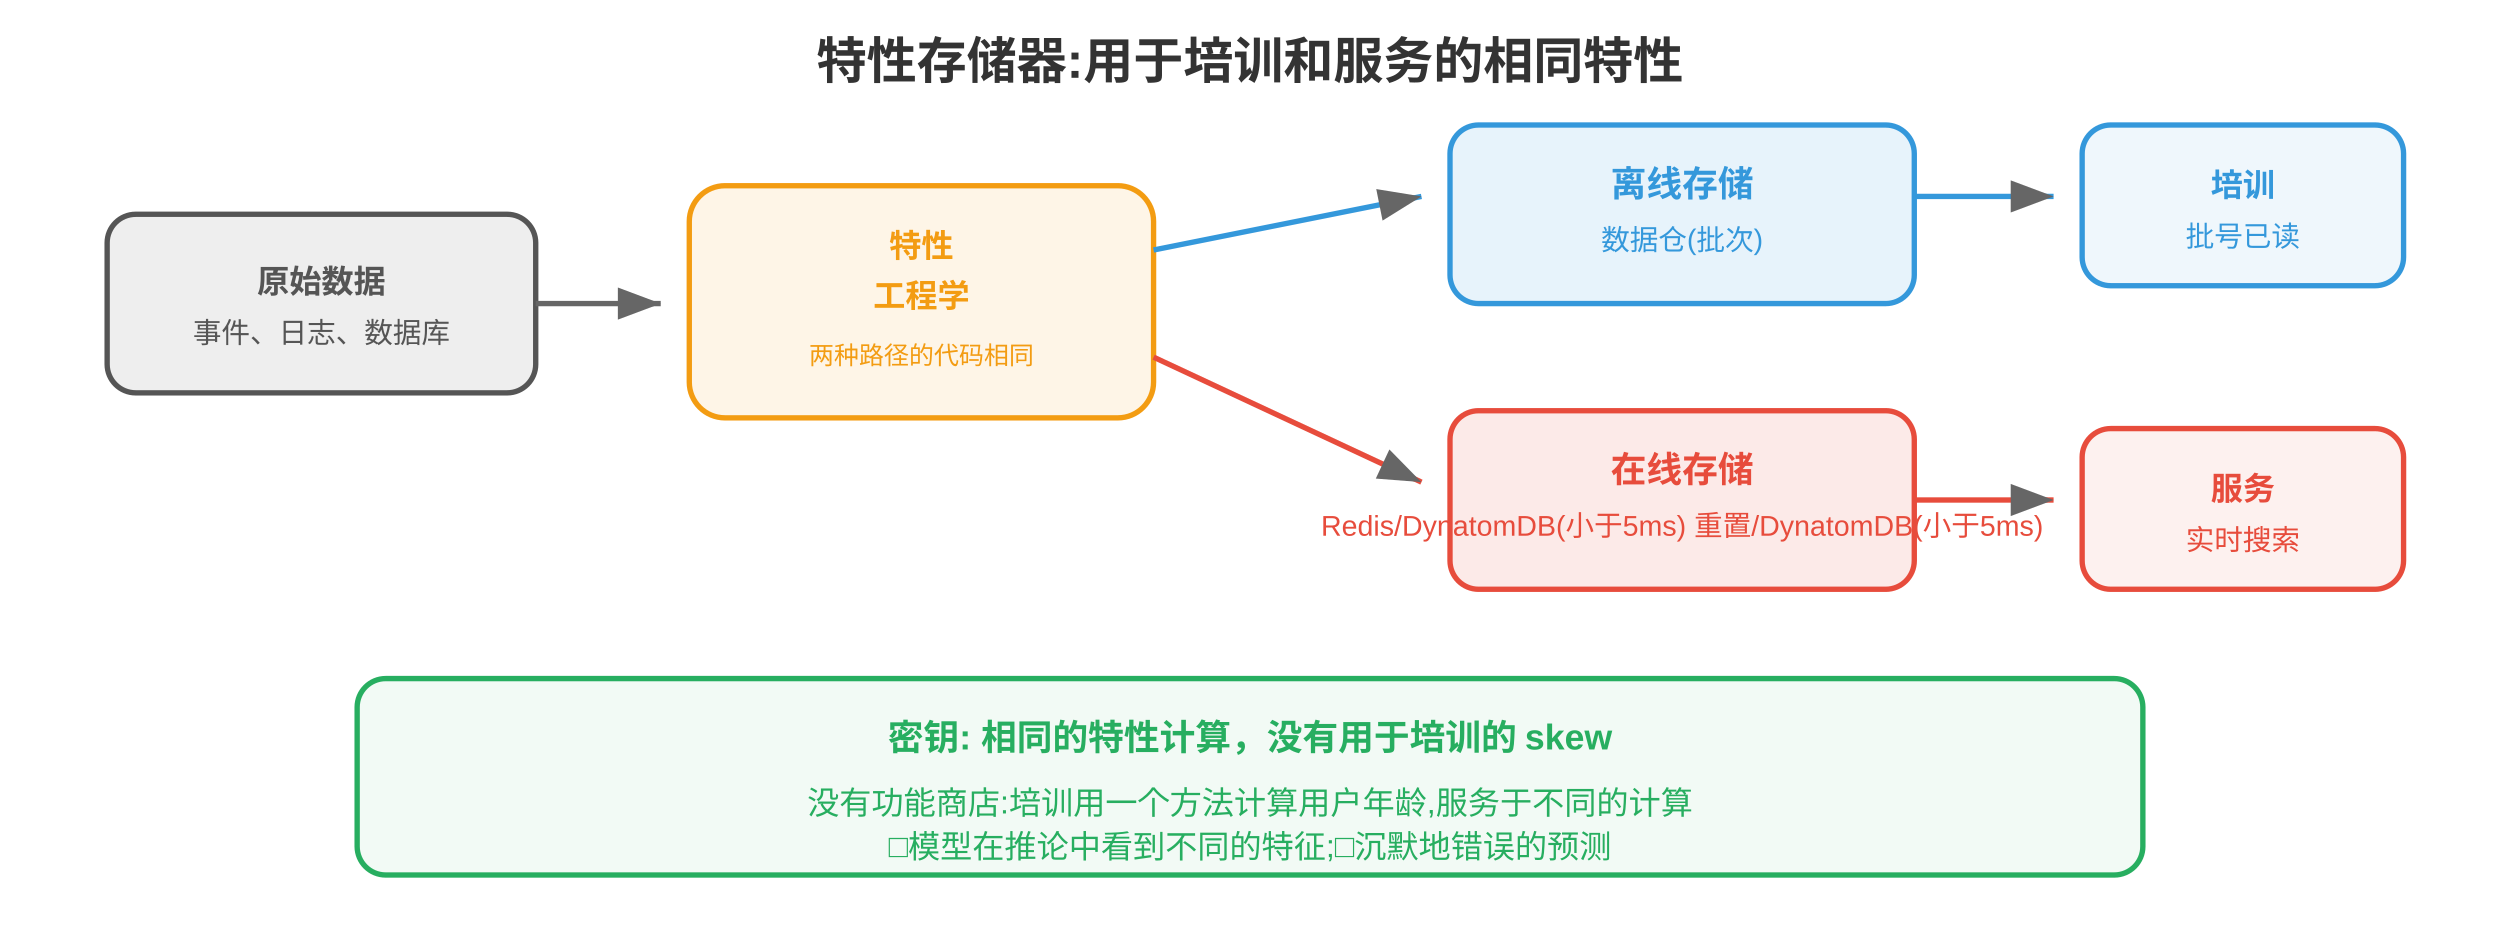
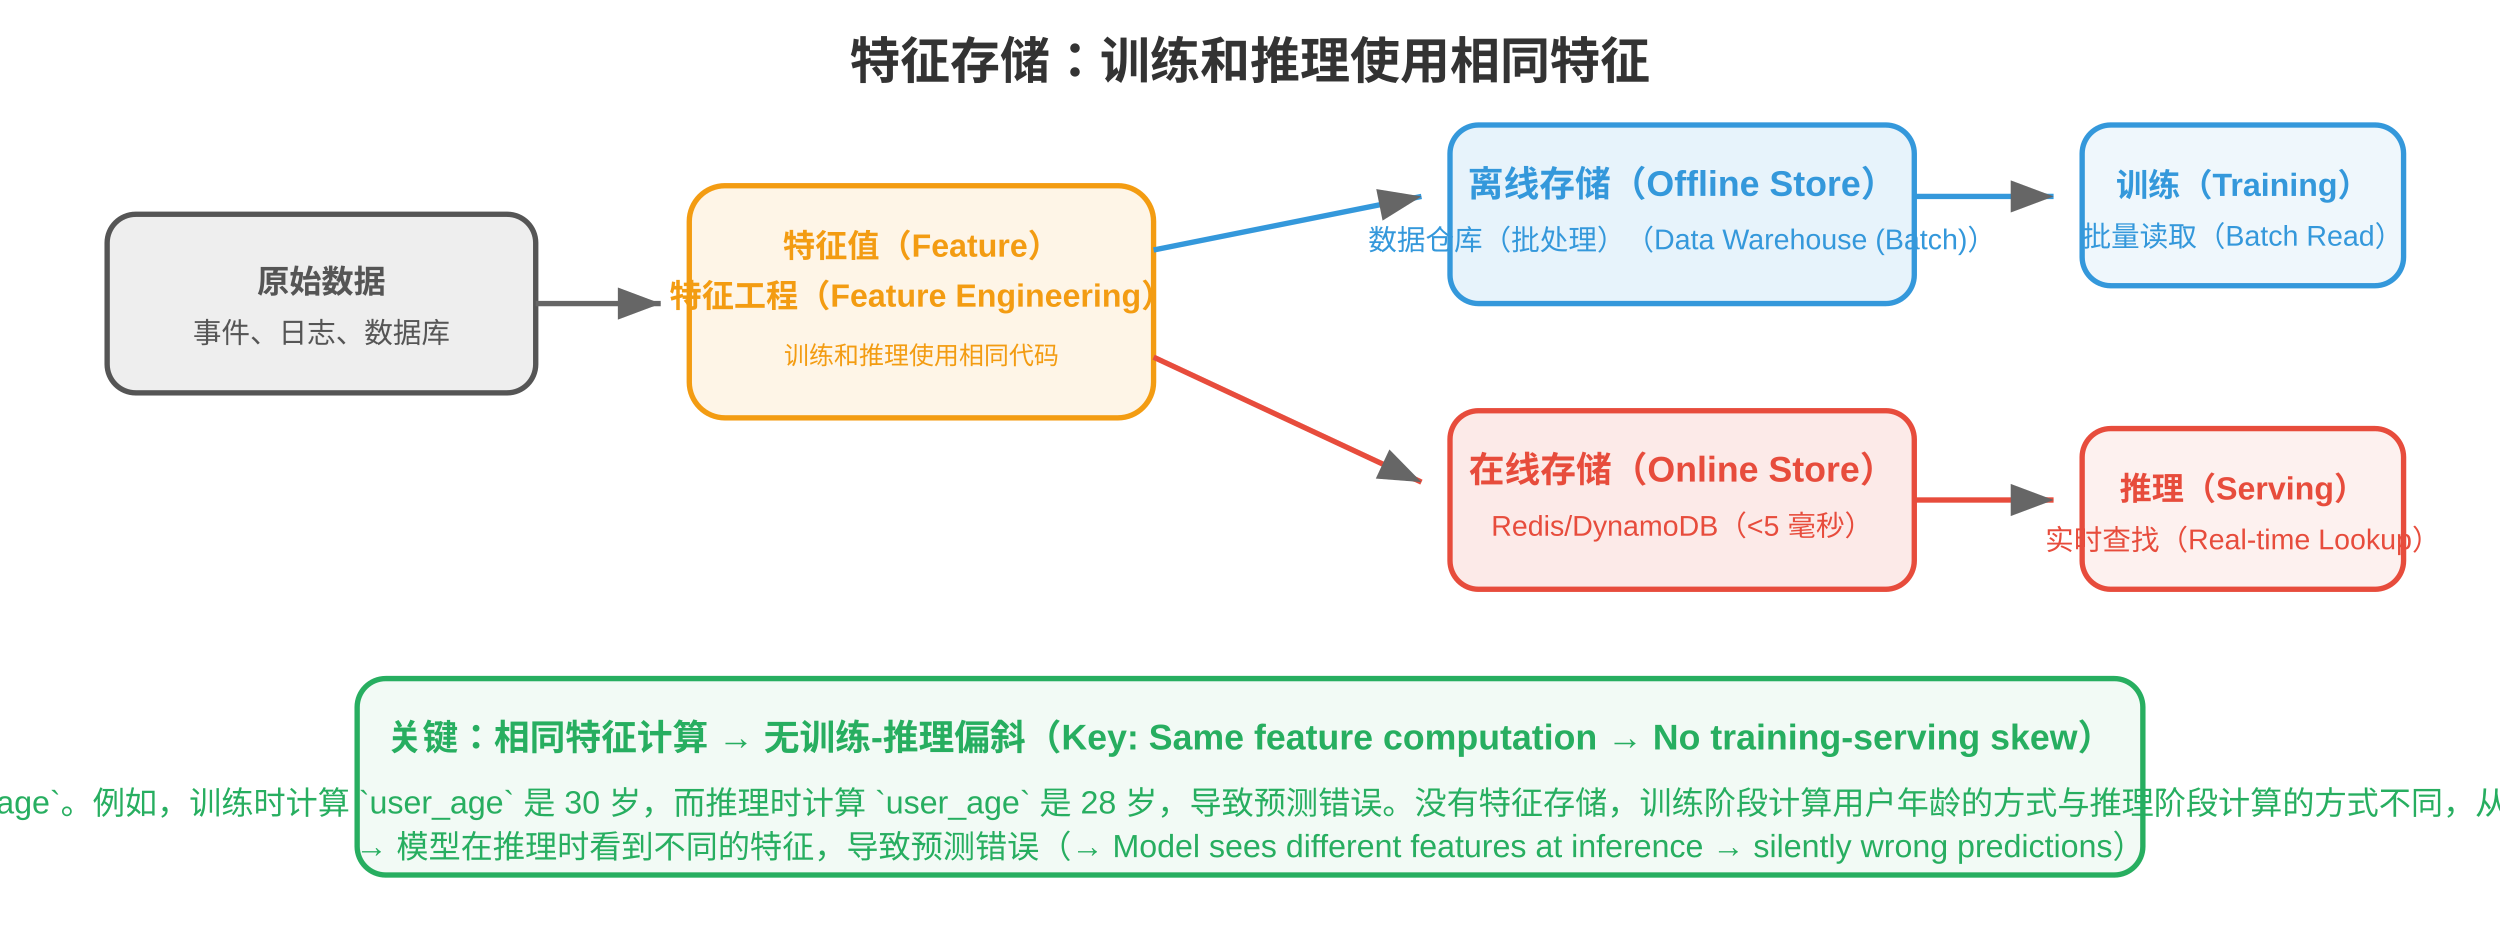
<svg xmlns="http://www.w3.org/2000/svg" viewBox="0 0 700 260" width="700" height="260">
  <defs>
    <marker id="fs-arr" markerWidth="8" markerHeight="6" refX="8" refY="3" orient="auto">
      <path d="M0,0 L8,3 L0,6 Z" fill="#666" />
    </marker>
  </defs>
-   <text x="350" y="22" text-anchor="middle" font-family="Arial, sans-serif" font-size="14" font-weight="bold" fill="#333">特性存储器:用于培训和服务的相同特性</text>
+   <text x="350" y="22" text-anchor="middle" font-family="Arial, sans-serif" font-size="14" font-weight="bold" fill="#333">特征存储：训练和推理使用相同特征</text>
  <rect x="30" y="60" width="120" height="50" rx="8" fill="#555" fill-opacity="0.1" stroke="#555" stroke-width="1.5" />
  <text x="90" y="82" text-anchor="middle" font-family="Arial, sans-serif" font-size="9" font-weight="bold" fill="#555">原始数据</text>
  <text x="90" y="96" text-anchor="middle" font-family="Arial, sans-serif" font-size="8" fill="#555">事件、日志、数据库</text>
  <line x1="150" y1="85" x2="185" y2="85" stroke="#666" stroke-width="1.5" marker-end="url(#fs-arr)" />
  <rect x="193" y="52" width="130" height="65" rx="10" fill="#f39c12" fill-opacity="0.1" stroke="#f39c12" stroke-width="1.5" />
-   <text x="258" y="72" text-anchor="middle" font-family="Arial, sans-serif" font-size="9" font-weight="bold" fill="#f39c12">特性</text>
-   <text x="258" y="86" text-anchor="middle" font-family="Arial, sans-serif" font-size="9" font-weight="bold" fill="#f39c12">工程学</text>
-   <text x="258" y="102" text-anchor="middle" font-family="Arial, sans-serif" font-size="7" fill="#f39c12">两种路径的代码相同</text>
+   <text x="258" y="72" text-anchor="middle" font-family="Arial, sans-serif" font-size="9" font-weight="bold" fill="#f39c12">特征值（Feature）</text>
+   <text x="258" y="86" text-anchor="middle" font-family="Arial, sans-serif" font-size="9" font-weight="bold" fill="#f39c12">特征工程（Feature Engineering）</text>
+   <text x="258" y="102" text-anchor="middle" font-family="Arial, sans-serif" font-size="7" fill="#f39c12">训练和推理使用相同代码</text>
  <line x1="323" y1="70" x2="398" y2="55" stroke="#3498db" stroke-width="1.5" marker-end="url(#fs-arr)" />
  <line x1="323" y1="100" x2="398" y2="135" stroke="#e74c3c" stroke-width="1.5" marker-end="url(#fs-arr)" />
  <rect x="406" y="35" width="130" height="50" rx="8" fill="#3498db" fill-opacity="0.12" stroke="#3498db" stroke-width="1.5" />
-   <text x="471" y="55" text-anchor="middle" font-family="Arial, sans-serif" font-size="10" font-weight="bold" fill="#3498db">离线存储</text>
-   <text x="471" y="70" text-anchor="middle" font-family="Arial, sans-serif" font-size="8" fill="#3498db">数据仓(批次)</text>
+   <text x="471" y="55" text-anchor="middle" font-family="Arial, sans-serif" font-size="10" font-weight="bold" fill="#3498db">离线存储（Offline Store）</text>
+   <text x="471" y="70" text-anchor="middle" font-family="Arial, sans-serif" font-size="8" fill="#3498db">数据仓库（批处理）（Data Warehouse (Batch)）</text>
  <rect x="406" y="115" width="130" height="50" rx="8" fill="#e74c3c" fill-opacity="0.12" stroke="#e74c3c" stroke-width="1.5" />
-   <text x="471" y="135" text-anchor="middle" font-family="Arial, sans-serif" font-size="10" font-weight="bold" fill="#e74c3c">在线存储</text>
-   <text x="471" y="150" text-anchor="middle" font-family="Arial, sans-serif" font-size="8" fill="#e74c3c">Redis/DynatomDB(小于5ms) 重置/DynatomDB(小于5ms)</text>
+   <text x="471" y="135" text-anchor="middle" font-family="Arial, sans-serif" font-size="10" font-weight="bold" fill="#e74c3c">在线存储（Online Store）</text>
+   <text x="471" y="150" text-anchor="middle" font-family="Arial, sans-serif" font-size="8" fill="#e74c3c">Redis/DynamoDB（&lt;5 毫秒）</text>
  <line x1="536" y1="55" x2="575" y2="55" stroke="#3498db" stroke-width="1.5" marker-end="url(#fs-arr)" />
  <rect x="583" y="35" width="90" height="45" rx="8" fill="#3498db" fill-opacity="0.08" stroke="#3498db" stroke-width="1.5" />
-   <text x="628" y="55" text-anchor="middle" font-family="Arial, sans-serif" font-size="9" font-weight="bold" fill="#3498db">培训</text>
-   <text x="628" y="69" text-anchor="middle" font-family="Arial, sans-serif" font-size="8" fill="#3498db">批号已读</text>
+   <text x="628" y="55" text-anchor="middle" font-family="Arial, sans-serif" font-size="9" font-weight="bold" fill="#3498db">训练（Training）</text>
+   <text x="628" y="69" text-anchor="middle" font-family="Arial, sans-serif" font-size="8" fill="#3498db">批量读取（Batch Read）</text>
  <line x1="536" y1="140" x2="575" y2="140" stroke="#e74c3c" stroke-width="1.5" marker-end="url(#fs-arr)" />
  <rect x="583" y="120" width="90" height="45" rx="8" fill="#e74c3c" fill-opacity="0.08" stroke="#e74c3c" stroke-width="1.5" />
-   <text x="628" y="140" text-anchor="middle" font-family="Arial, sans-serif" font-size="9" font-weight="bold" fill="#e74c3c">服务</text>
-   <text x="628" y="154" text-anchor="middle" font-family="Arial, sans-serif" font-size="8" fill="#e74c3c">实时搜索</text>
+   <text x="628" y="140" text-anchor="middle" font-family="Arial, sans-serif" font-size="9" font-weight="bold" fill="#e74c3c">推理（Serving）</text>
+   <text x="628" y="154" text-anchor="middle" font-family="Arial, sans-serif" font-size="8" fill="#e74c3c">实时查找（Real-time Lookup）</text>
  <rect x="100" y="190" width="500" height="55" rx="8" fill="#27ae60" fill-opacity="0.06" stroke="#27ae60" stroke-width="1.5" />
-   <text x="350" y="210" text-anchor="middle" font-family="Arial, sans-serif" font-size="10" font-weight="bold" fill="#27ae60">密钥: 相同的特性计算，没有用于培训的 skew</text>
-   <text x="350" y="228" text-anchor="middle" font-family="Arial, sans-serif" font-size="9" fill="#27ae60">没有功能商店:培训用一个方法计算用户年龄,服务于不同的计算</text>
-   <text x="350" y="240" text-anchor="middle" font-family="Arial, sans-serif" font-size="9" fill="#27ae60">□模型在推论中看到不同的特征;□沉默地错误的预测</text>
+   <text x="350" y="210" text-anchor="middle" font-family="Arial, sans-serif" font-size="10" font-weight="bold" fill="#27ae60">关键：相同特征计算 → 无训练-推理偏斜（Key: Same feature computation → No training-serving skew）</text>
+   <text x="350" y="228" text-anchor="middle" font-family="Arial, sans-serif" font-size="9" fill="#27ae60">如果没有特征存储，模型训练和推理使用不同的方法计算 `user_age`。例如，训练时计算 `user_age` 是 30 岁，而推理时计算 `user_age` 是 28 岁，导致预测错误。没有特征存储，训练阶段计算用户年龄的方式与推理阶段计算的方式不同，从而导致模型在推断时看到不同的特征，并产生无框的预测结果。</text>
+   <text x="350" y="240" text-anchor="middle" font-family="Arial, sans-serif" font-size="9" fill="#27ae60">→ 模型在推理时看到不同的特征，导致预测错误（→ Model sees different features at inference → silently wrong predictions）</text>
</svg>
